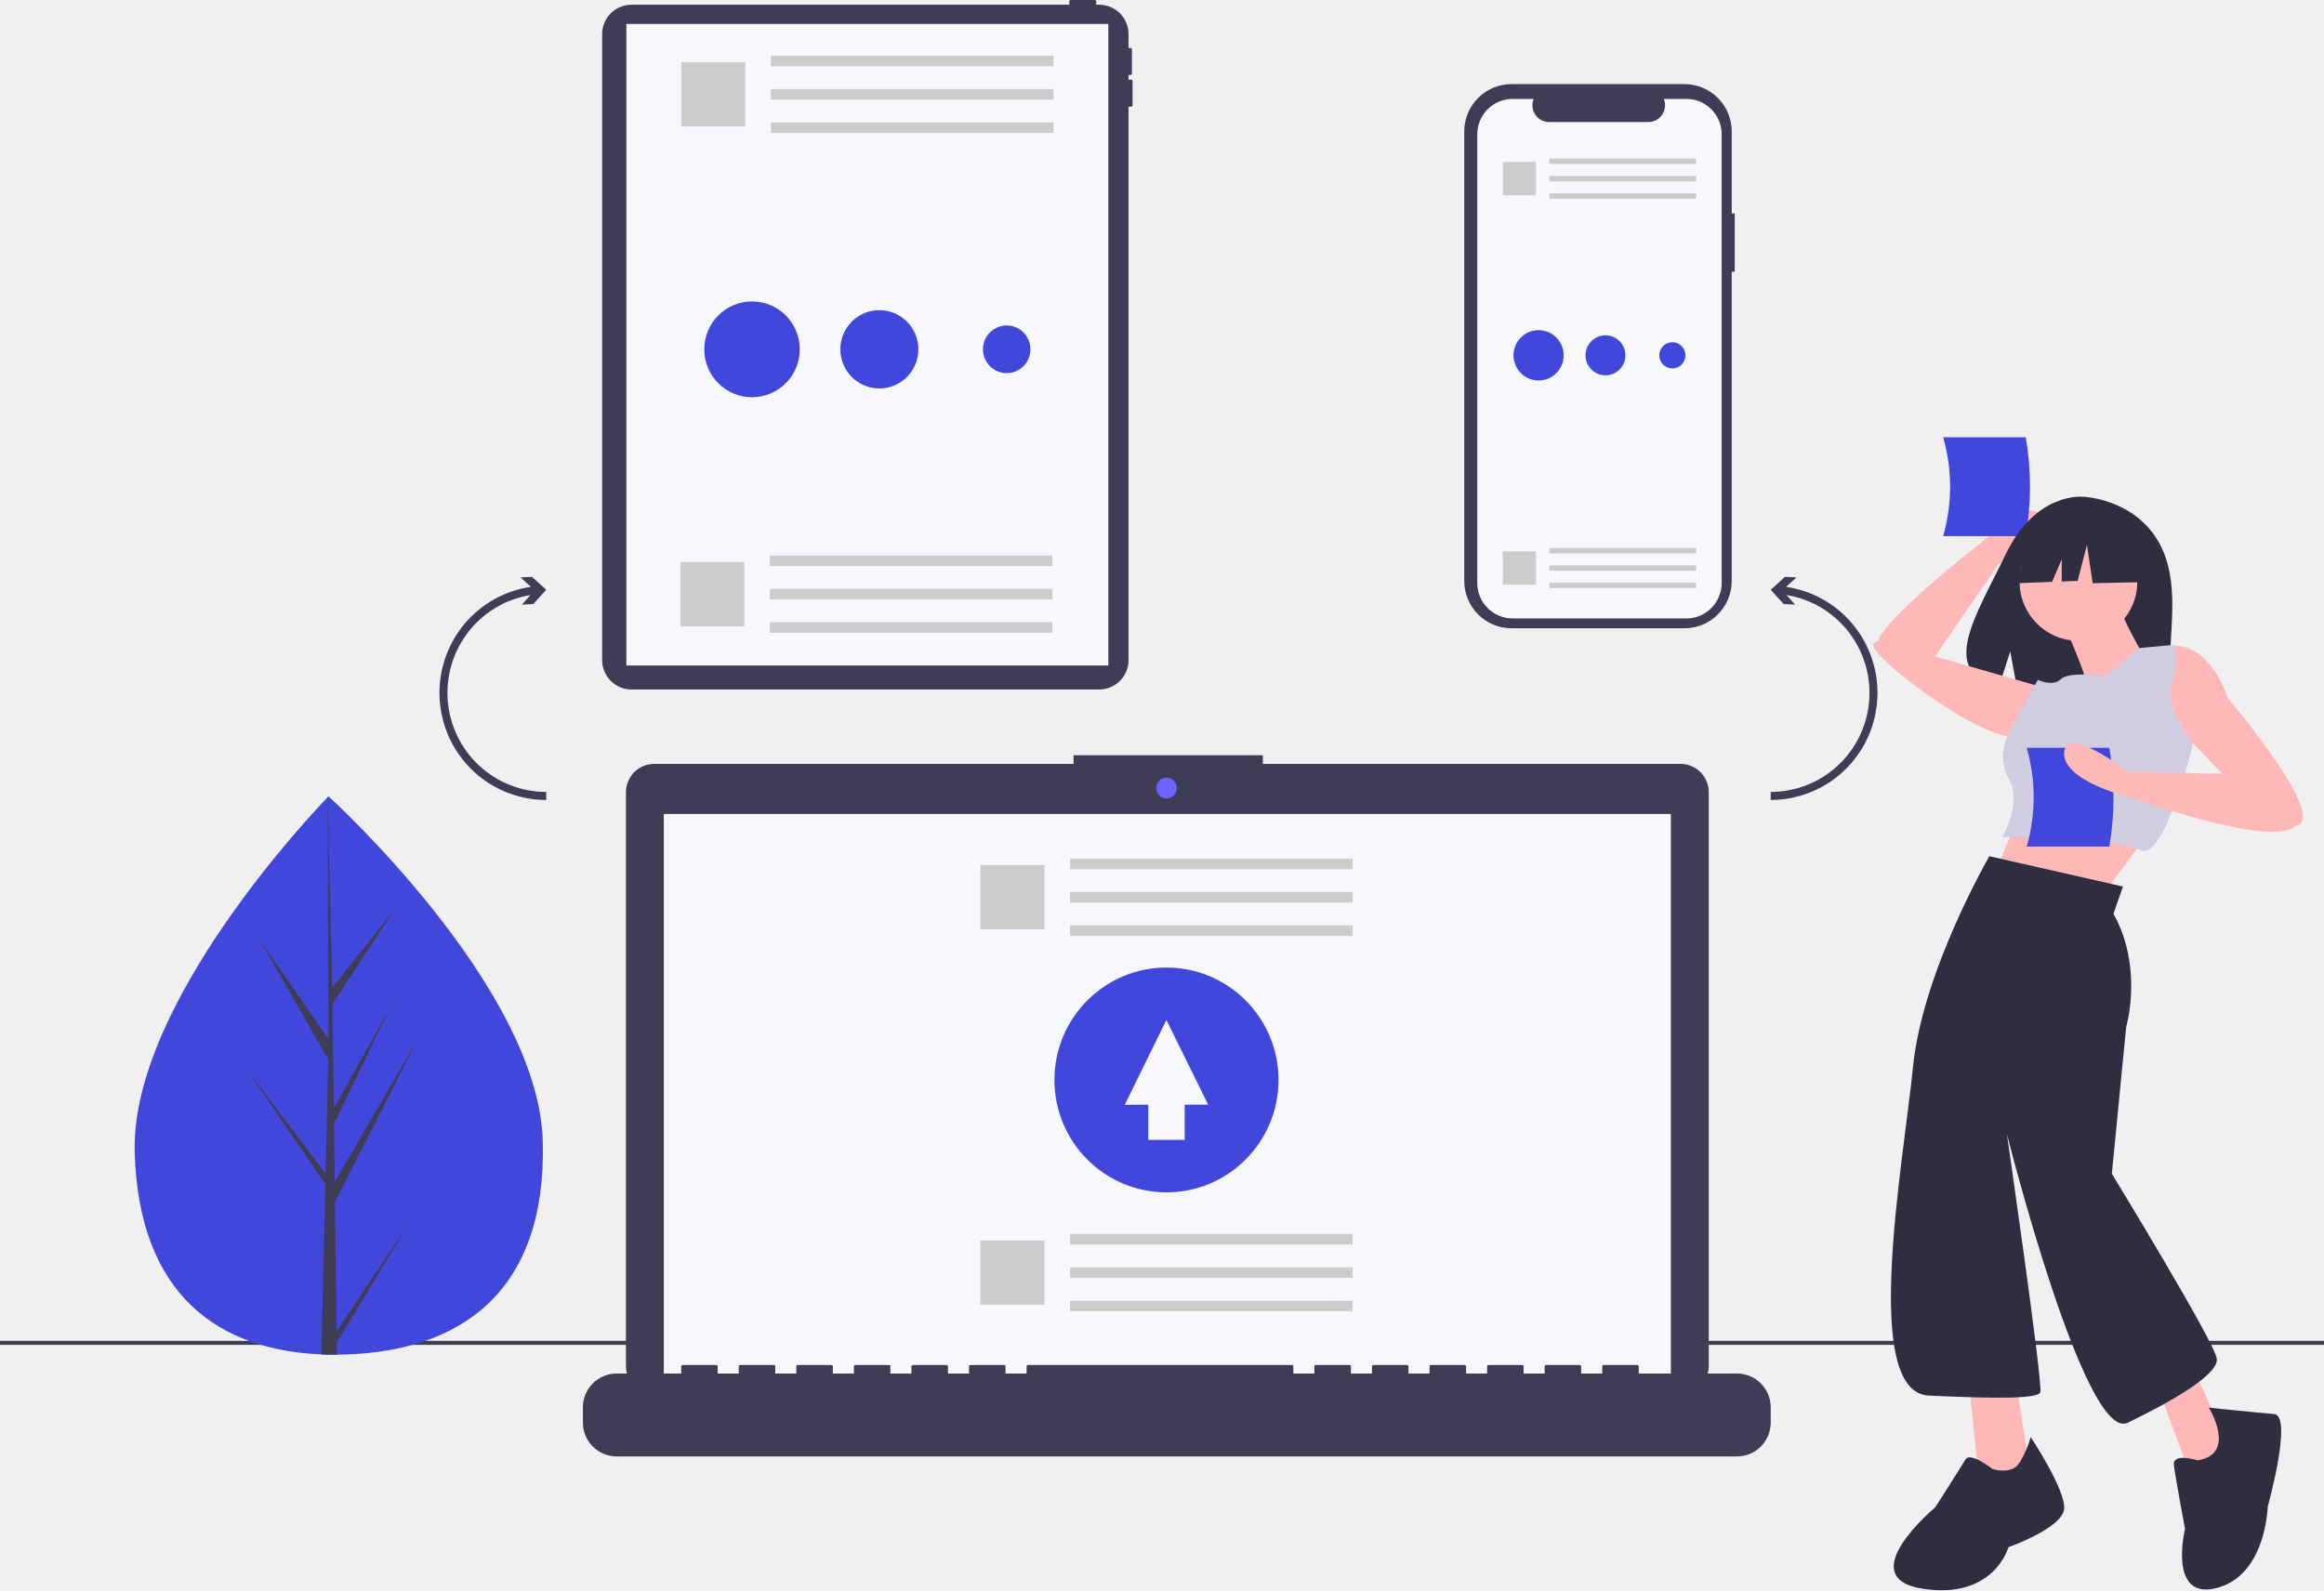
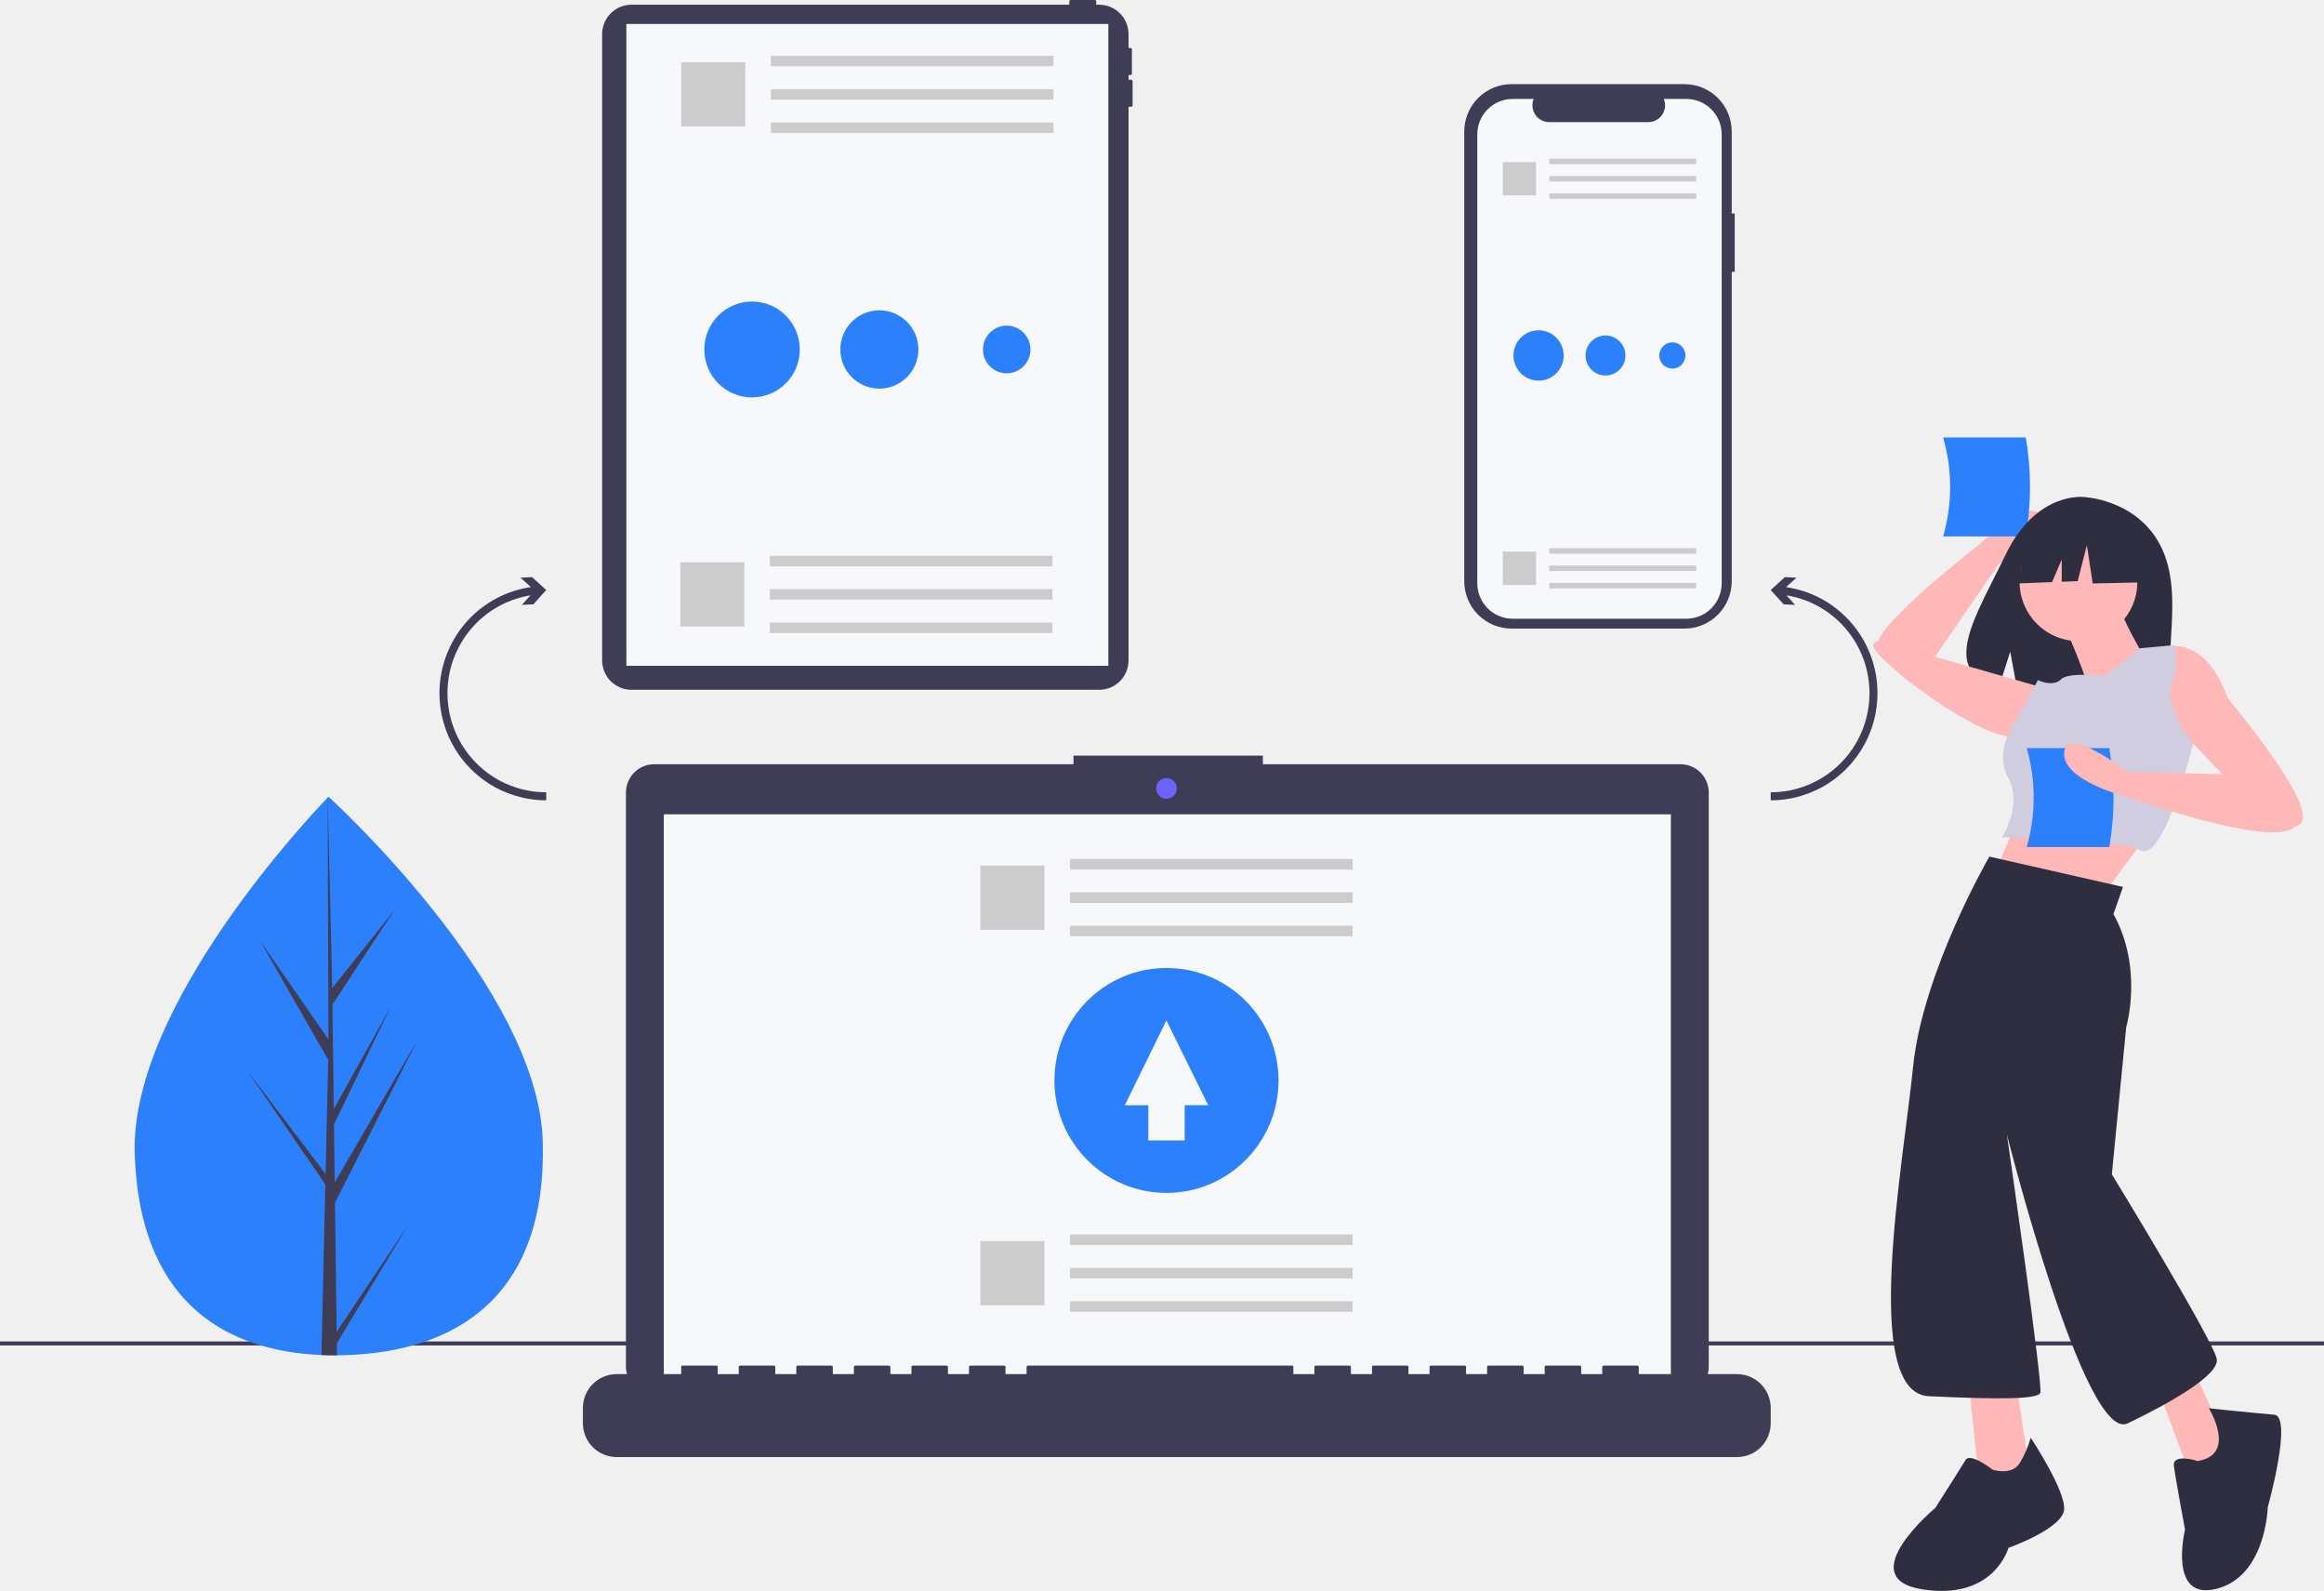
- <svg xmlns="http://www.w3.org/2000/svg" width="206" height="141" viewBox="0 0 206 141" fill="none">
+ <svg xmlns="http://www.w3.org/2000/svg" width="320" height="219" viewBox="0 0 320 219" fill="none">
  <g clip-path="url(#clip0)">
-     <path d="M100.273 7.065H100.034V6.646H100.213C100.245 6.646 100.275 6.634 100.298 6.611C100.32 6.589 100.333 6.558 100.333 6.527V4.371C100.333 4.339 100.32 4.309 100.298 4.286C100.275 4.264 100.245 4.251 100.213 4.251H100.034V3.027C100.034 2.685 99.967 2.345 99.837 2.029C99.706 1.713 99.514 1.425 99.273 1.183C99.032 0.941 98.745 0.749 98.43 0.618C98.115 0.487 97.777 0.419 97.436 0.419H97.17V0.12C97.17 0.088 97.158 0.058 97.135 0.035C97.113 0.013 97.083 0 97.051 0H94.903C94.871 0 94.841 0.013 94.819 0.035C94.796 0.058 94.784 0.088 94.784 0.12V0.419H55.973C55.632 0.419 55.294 0.487 54.978 0.618C54.663 0.749 54.377 0.941 54.135 1.183C53.894 1.425 53.703 1.713 53.572 2.029C53.441 2.345 53.374 2.685 53.374 3.027V58.526C53.374 58.869 53.441 59.208 53.572 59.524C53.702 59.841 53.894 60.128 54.135 60.37C54.377 60.612 54.663 60.804 54.978 60.936C55.294 61.067 55.632 61.134 55.973 61.134H97.436C97.777 61.134 98.115 61.067 98.43 60.936C98.745 60.804 99.032 60.612 99.273 60.37C99.514 60.128 99.706 59.841 99.837 59.524C99.967 59.208 100.034 58.869 100.034 58.526V9.461H100.273C100.305 9.461 100.335 9.448 100.357 9.425C100.38 9.403 100.392 9.373 100.392 9.341V7.185C100.392 7.153 100.38 7.123 100.357 7.101C100.335 7.078 100.305 7.065 100.273 7.065Z" fill="#3F3D56" />
-     <path d="M98.244 2.125H55.522V59.009H98.244V2.125Z" fill="#F6F8FC" />
-     <path d="M206 118.887H0V119.243H206V118.887Z" fill="#3F3D56" />
-     <path d="M48.108 101.132C48.505 114.799 40.547 119.808 30.561 120.1C30.328 120.107 30.098 120.111 29.868 120.113C29.405 120.117 28.946 120.109 28.492 120.09C19.46 119.714 12.31 114.902 11.94 102.192C11.557 89.038 27.827 71.947 29.048 70.683C29.049 70.683 29.049 70.683 29.05 70.682C29.096 70.633 29.12 70.609 29.12 70.609C29.12 70.609 47.71 87.466 48.108 101.132Z" fill="#4247DC" />
-     <path d="M29.841 118.031L36.185 108.564L29.854 119.05L29.867 120.115C29.404 120.118 28.945 120.111 28.491 120.092L28.806 106.398L28.797 106.292L28.809 106.272L28.839 104.978L21.892 94.856L28.831 104.009L28.855 104.283L29.093 93.937L23.092 83.442L29.11 92.119L29.047 70.685L29.048 70.613L29.05 70.683L29.448 87.577L34.917 80.715L29.466 89.032L29.585 98.287L34.618 89.254L29.604 99.647L29.67 104.793L36.989 92.212L29.692 106.588L29.841 118.031Z" fill="#3F3D56" />
-     <path d="M153.765 18.923H153.501V11.661C153.501 11.108 153.393 10.562 153.182 10.052C152.972 9.542 152.663 9.079 152.274 8.688C151.885 8.298 151.423 7.988 150.915 7.777C150.407 7.566 149.862 7.457 149.312 7.457H133.979C133.429 7.457 132.884 7.566 132.376 7.777C131.868 7.988 131.406 8.298 131.017 8.688C130.628 9.079 130.319 9.542 130.109 10.052C129.898 10.562 129.79 11.108 129.79 11.661V51.504C129.79 52.056 129.898 52.603 130.109 53.113C130.319 53.623 130.628 54.086 131.017 54.477C131.406 54.867 131.868 55.176 132.376 55.388C132.884 55.599 133.429 55.708 133.979 55.708H149.312C149.862 55.708 150.407 55.599 150.915 55.388C151.423 55.176 151.885 54.867 152.274 54.477C152.663 54.086 152.972 53.623 153.182 53.113C153.393 52.603 153.501 52.056 153.501 51.504V24.093H153.765V18.923Z" fill="#3F3D56" />
-     <path d="M152.609 11.908V51.694C152.609 52.526 152.28 53.325 151.693 53.914C151.107 54.502 150.311 54.833 149.481 54.834H134.074C133.244 54.833 132.449 54.502 131.862 53.914C131.276 53.325 130.946 52.526 130.946 51.694V11.908C130.946 11.076 131.276 10.277 131.862 9.689C132.449 9.1 133.244 8.77 134.074 8.77H135.943C135.851 8.996 135.816 9.242 135.841 9.485C135.866 9.728 135.95 9.962 136.086 10.164C136.222 10.367 136.406 10.534 136.621 10.649C136.836 10.764 137.076 10.824 137.319 10.824H146.104C146.347 10.824 146.587 10.764 146.802 10.649C147.018 10.534 147.201 10.367 147.337 10.164C147.473 9.962 147.557 9.728 147.582 9.485C147.607 9.242 147.572 8.996 147.48 8.77H149.481C150.311 8.77 151.106 9.1 151.693 9.689C152.279 10.277 152.609 11.076 152.609 11.908V11.908Z" fill="#F6F8FC" />
-     <path d="M150.35 14.059H137.333V14.544H150.35V14.059Z" fill="#CCCCCC" />
-     <path d="M150.35 15.598H137.333V16.083H150.35V15.598Z" fill="#CCCCCC" />
-     <path d="M150.35 17.133H137.333V17.618H150.35V17.133Z" fill="#CCCCCC" />
-     <path d="M136.154 14.359H133.205V17.319H136.154V14.359Z" fill="#CCCCCC" />
-     <path d="M150.35 48.588H137.333V49.073H150.35V48.588Z" fill="#CCCCCC" />
-     <path d="M150.35 50.123H137.333V50.608H150.35V50.123Z" fill="#CCCCCC" />
-     <path d="M150.35 51.66H137.333V52.145H150.35V51.66Z" fill="#CCCCCC" />
-     <path d="M136.154 48.887H133.205V51.846H136.154V48.887Z" fill="#CCCCCC" />
-     <path d="M148.961 67.731H111.944V66.965H95.158V67.731H57.988C57.66 67.731 57.334 67.796 57.03 67.922C56.726 68.048 56.45 68.233 56.218 68.466C55.985 68.7 55.801 68.977 55.675 69.282C55.549 69.587 55.484 69.913 55.484 70.243V121.109C55.484 121.775 55.748 122.414 56.218 122.886C56.687 123.357 57.324 123.622 57.988 123.622H148.961C149.625 123.622 150.262 123.357 150.732 122.886C151.201 122.414 151.465 121.775 151.465 121.109V70.243C151.465 69.913 151.4 69.587 151.274 69.282C151.149 68.977 150.964 68.7 150.732 68.466C150.499 68.233 150.223 68.048 149.919 67.922C149.615 67.796 149.29 67.731 148.961 67.731V67.731Z" fill="#3F3D56" />
-     <path d="M148.107 72.172H58.841V122.704H148.107V72.172Z" fill="#F6F8FC" />
-     <path d="M103.398 70.794C103.904 70.794 104.314 70.383 104.314 69.876C104.314 69.368 103.904 68.957 103.398 68.957C102.892 68.957 102.482 69.368 102.482 69.876C102.482 70.383 102.892 70.794 103.398 70.794Z" fill="#6C63FF" />
-     <path d="M153.971 121.786H145.259V121.156C145.259 121.14 145.256 121.124 145.249 121.108C145.243 121.093 145.234 121.079 145.222 121.068C145.211 121.056 145.197 121.047 145.182 121.041C145.167 121.034 145.151 121.031 145.134 121.031H142.148C142.131 121.031 142.115 121.034 142.1 121.041C142.085 121.047 142.071 121.056 142.06 121.068C142.048 121.079 142.039 121.093 142.033 121.108C142.026 121.124 142.023 121.14 142.023 121.156V121.786H140.156V121.156C140.156 121.14 140.153 121.124 140.147 121.108C140.141 121.093 140.131 121.079 140.12 121.068C140.108 121.056 140.095 121.047 140.079 121.041C140.064 121.034 140.048 121.031 140.032 121.031H137.045C137.029 121.031 137.012 121.034 136.997 121.041C136.982 121.047 136.968 121.056 136.957 121.068C136.945 121.079 136.936 121.093 136.93 121.108C136.924 121.124 136.92 121.14 136.92 121.156V121.786H135.054V121.156C135.054 121.14 135.05 121.124 135.044 121.108C135.038 121.093 135.029 121.079 135.017 121.068C135.006 121.056 134.992 121.047 134.977 121.041C134.962 121.034 134.945 121.031 134.929 121.031H131.942C131.926 121.031 131.91 121.034 131.895 121.041C131.88 121.047 131.866 121.056 131.854 121.068C131.843 121.079 131.834 121.093 131.827 121.108C131.821 121.124 131.818 121.14 131.818 121.156V121.786H129.951V121.156C129.951 121.14 129.948 121.124 129.941 121.108C129.935 121.093 129.926 121.079 129.915 121.068C129.903 121.056 129.889 121.047 129.874 121.041C129.859 121.034 129.843 121.031 129.827 121.031H126.84C126.823 121.031 126.807 121.034 126.792 121.041C126.777 121.047 126.763 121.056 126.752 121.068C126.74 121.079 126.731 121.093 126.725 121.108C126.718 121.124 126.715 121.14 126.715 121.156V121.786H124.848V121.156C124.848 121.14 124.845 121.124 124.839 121.108C124.833 121.093 124.823 121.079 124.812 121.068C124.8 121.056 124.787 121.047 124.771 121.041C124.756 121.034 124.74 121.031 124.724 121.031H121.737C121.721 121.031 121.704 121.034 121.689 121.041C121.674 121.047 121.66 121.056 121.649 121.068C121.637 121.079 121.628 121.093 121.622 121.108C121.616 121.124 121.612 121.14 121.612 121.156V121.786H119.746V121.156C119.746 121.14 119.742 121.124 119.736 121.108C119.73 121.093 119.721 121.079 119.709 121.068C119.698 121.056 119.684 121.047 119.669 121.041C119.654 121.034 119.638 121.031 119.621 121.031H116.634C116.618 121.031 116.602 121.034 116.587 121.041C116.572 121.047 116.558 121.056 116.546 121.068C116.535 121.079 116.526 121.093 116.519 121.108C116.513 121.124 116.51 121.14 116.51 121.156V121.786H114.643V121.156C114.643 121.14 114.64 121.124 114.634 121.108C114.627 121.093 114.618 121.079 114.607 121.068C114.595 121.056 114.581 121.047 114.566 121.041C114.551 121.034 114.535 121.031 114.519 121.031H91.121C91.105 121.031 91.089 121.034 91.073 121.041C91.058 121.047 91.045 121.056 91.033 121.068C91.022 121.079 91.012 121.093 91.006 121.108C91 121.124 90.997 121.14 90.997 121.156V121.786H89.13V121.156C89.13 121.14 89.127 121.124 89.12 121.108C89.114 121.093 89.105 121.079 89.093 121.068C89.082 121.056 89.068 121.047 89.053 121.041C89.038 121.034 89.022 121.031 89.005 121.031H86.018C86.002 121.031 85.986 121.034 85.971 121.041C85.956 121.047 85.942 121.056 85.93 121.068C85.919 121.079 85.91 121.093 85.903 121.108C85.897 121.124 85.894 121.14 85.894 121.156V121.786H84.027V121.156C84.027 121.14 84.024 121.124 84.018 121.108C84.011 121.093 84.002 121.079 83.991 121.068C83.979 121.056 83.965 121.047 83.95 121.041C83.935 121.034 83.919 121.031 83.903 121.031H80.916C80.9 121.031 80.883 121.034 80.868 121.041C80.853 121.047 80.839 121.056 80.828 121.068C80.816 121.079 80.807 121.093 80.801 121.108C80.795 121.124 80.791 121.14 80.791 121.156V121.786H78.924V121.156C78.924 121.14 78.921 121.124 78.915 121.108C78.909 121.093 78.9 121.079 78.888 121.068C78.876 121.056 78.863 121.047 78.848 121.041C78.833 121.034 78.816 121.031 78.8 121.031H75.813C75.797 121.031 75.781 121.034 75.766 121.041C75.75 121.047 75.737 121.056 75.725 121.068C75.714 121.079 75.704 121.093 75.698 121.108C75.692 121.124 75.689 121.14 75.689 121.156V121.786H73.822V121.156C73.822 121.14 73.819 121.124 73.812 121.108C73.806 121.093 73.797 121.079 73.785 121.068C73.774 121.056 73.76 121.047 73.745 121.041C73.73 121.034 73.714 121.031 73.697 121.031H70.71C70.694 121.031 70.678 121.034 70.663 121.041C70.648 121.047 70.634 121.056 70.623 121.068C70.611 121.079 70.602 121.093 70.596 121.108C70.589 121.124 70.586 121.14 70.586 121.156V121.786H68.719V121.156C68.719 121.14 68.716 121.124 68.71 121.108C68.704 121.093 68.694 121.079 68.683 121.068C68.671 121.056 68.657 121.047 68.642 121.041C68.627 121.034 68.611 121.031 68.595 121.031H65.608C65.591 121.031 65.575 121.034 65.56 121.041C65.545 121.047 65.531 121.056 65.52 121.068C65.508 121.079 65.499 121.093 65.493 121.108C65.487 121.124 65.483 121.14 65.483 121.156V121.786H63.617V121.156C63.617 121.14 63.613 121.124 63.607 121.108C63.601 121.093 63.592 121.079 63.58 121.068C63.569 121.056 63.555 121.047 63.54 121.041C63.525 121.034 63.508 121.031 63.492 121.031H60.505C60.489 121.031 60.473 121.034 60.458 121.041C60.443 121.047 60.429 121.056 60.417 121.068C60.406 121.079 60.397 121.093 60.39 121.108C60.384 121.124 60.381 121.14 60.381 121.156V121.786H54.656C53.864 121.786 53.104 122.102 52.544 122.664C51.984 123.226 51.669 123.988 51.669 124.783V126.139C51.669 126.934 51.984 127.696 52.544 128.258C53.104 128.82 53.864 129.136 54.656 129.136H153.971C154.763 129.136 155.523 128.82 156.083 128.258C156.643 127.696 156.958 126.934 156.958 126.139V124.783C156.958 124.39 156.88 124 156.73 123.636C156.58 123.273 156.36 122.942 156.083 122.664C155.805 122.386 155.476 122.165 155.114 122.014C154.751 121.864 154.363 121.786 153.971 121.786V121.786Z" fill="#3F3D56" />
-     <path d="M119.896 76.129H94.847V77.063H119.896V76.129Z" fill="#E6E6E6" />
-     <path d="M119.896 79.086H94.847V80.02H119.896V79.086Z" fill="#E6E6E6" />
-     <path d="M119.896 82.047H94.847V82.981H119.896V82.047Z" fill="#E6E6E6" />
-     <path d="M119.896 76.129H94.847V77.063H119.896V76.129Z" fill="#CCCCCC" />
-     <path d="M119.896 79.086H94.847V80.02H119.896V79.086Z" fill="#CCCCCC" />
-     <path d="M119.896 82.047H94.847V82.981H119.896V82.047Z" fill="#CCCCCC" />
-     <path d="M92.578 76.707H86.902V82.402H92.578V76.707Z" fill="#CCCCCC" />
-     <path d="M119.896 109.41H94.847V110.344H119.896V109.41Z" fill="#CCCCCC" />
-     <path d="M119.896 112.367H94.847V113.301H119.896V112.367Z" fill="#CCCCCC" />
-     <path d="M119.896 115.324H94.847V116.258H119.896V115.324Z" fill="#CCCCCC" />
-     <path d="M92.578 109.988H86.902V115.683H92.578V109.988Z" fill="#CCCCCC" />
-     <path d="M163.923 55.002C162.452 53.394 160.471 52.345 158.318 52.034L159.24 51.198L158.22 51.147L156.958 52.291L158.099 53.557L159.118 53.609L158.354 52.761C160.527 53.113 162.487 54.273 163.846 56.01C165.204 57.748 165.861 59.935 165.685 62.136C165.509 64.337 164.513 66.391 162.896 67.889C161.279 69.386 159.159 70.218 156.958 70.218V70.93C158.796 70.93 160.595 70.392 162.134 69.384C163.673 68.375 164.886 66.938 165.625 65.249C166.363 63.56 166.596 61.691 166.294 59.871C165.991 58.052 165.168 56.36 163.923 55.002V55.002Z" fill="#3F3D56" />
-     <path d="M41.452 55.002C42.924 53.394 44.904 52.345 47.058 52.034L46.136 51.198L47.156 51.147L48.417 52.291L47.277 53.557L46.257 53.609L47.021 52.761C44.849 53.113 42.888 54.273 41.53 56.01C40.171 57.748 39.514 59.935 39.691 62.136C39.867 64.337 40.862 66.391 42.48 67.889C44.097 69.386 46.217 70.218 48.417 70.218V70.93C46.579 70.93 44.781 70.392 43.242 69.384C41.703 68.375 40.49 66.938 39.751 65.249C39.012 63.56 38.78 61.691 39.082 59.871C39.384 58.052 40.208 56.36 41.452 55.002V55.002Z" fill="#3F3D56" />
-     <path d="M93.379 4.939H68.33V5.873H93.379V4.939Z" fill="#CCCCCC" />
-     <path d="M93.379 7.898H68.33V8.832H93.379V7.898Z" fill="#CCCCCC" />
-     <path d="M93.379 10.855H68.33V11.79H93.379V10.855Z" fill="#CCCCCC" />
-     <path d="M66.061 5.518H60.386V11.213H66.061V5.518Z" fill="#CCCCCC" />
-     <path d="M93.294 49.256H68.244V50.19H93.294V49.256Z" fill="#CCCCCC" />
-     <path d="M93.294 52.213H68.244V53.147H93.294V52.213Z" fill="#CCCCCC" />
-     <path d="M93.294 55.172H68.244V56.106H93.294V55.172Z" fill="#CCCCCC" />
-     <path d="M65.975 49.832H60.3V55.527H65.975V49.832Z" fill="#CCCCCC" />
-     <path d="M171.418 58.362L177.075 50.12C177.075 50.12 182 46.157 180.588 45.385C179.177 44.614 175.481 48.232 175.481 48.232C175.481 48.232 164.817 56.435 166.576 57.58C168.334 58.725 171.418 58.362 171.418 58.362Z" fill="#FFB8B8" />
-     <path d="M172.239 47.538H179.565C180.065 44.638 180.065 41.673 179.565 38.773H172.239C173.065 41.636 173.065 44.675 172.239 47.538V47.538Z" fill="#4247DC" />
-     <path d="M191.285 47.958C189.084 44.225 184.729 44.051 184.729 44.051C184.729 44.051 180.485 43.507 177.763 49.191C175.225 54.49 171.723 59.606 177.199 60.847L178.188 57.757L178.8 61.077C179.58 61.133 180.362 61.146 181.143 61.117C187.007 60.927 192.592 61.172 192.412 59.061C192.173 56.254 193.404 51.549 191.285 47.958Z" fill="#2F2E41" />
-     <path d="M179.58 70.965L176.76 77.473L186.63 79.03C186.63 79.03 191.282 72.663 191.705 72.238L179.58 70.965Z" fill="#FFB8B8" />
-     <path d="M184.234 56.816C187.115 56.816 189.45 54.472 189.45 51.581C189.45 48.69 187.115 46.346 184.234 46.346C181.352 46.346 179.017 48.69 179.017 51.581C179.017 54.472 181.352 56.816 184.234 56.816Z" fill="#FFB8B8" />
-     <path d="M182.965 55.401C182.965 55.401 185.362 60.778 185.08 61.344C184.798 61.91 190.156 58.373 190.156 58.373C190.156 58.373 187.9 54.552 188.041 53.986L182.965 55.401Z" fill="#FFB8B8" />
-     <path d="M190.86 57.666C190.86 57.666 195.09 55.261 197.487 61.911C197.487 61.911 205.383 71.249 203.973 72.947C202.563 74.645 197.205 68.844 197.205 68.844L193.821 65.306C193.821 65.306 189.027 64.033 189.45 61.345C189.873 58.656 190.86 57.666 190.86 57.666Z" fill="#FFB8B8" />
-     <path d="M180.991 60.92L171.121 58.09C171.121 58.09 165.904 55.968 166.045 57.241C166.186 58.514 175.633 65.73 178.735 65.306C181.837 64.881 180.991 60.92 180.991 60.92Z" fill="#FFB8B8" />
-     <path d="M186.631 59.929C186.631 59.929 183.388 59.505 182.683 60.212C181.978 60.919 180.638 60.283 180.638 60.283L178.382 64.386C178.382 64.386 176.761 66.721 178.03 68.984C179.299 71.248 177.466 74.22 177.466 74.22C177.466 74.22 187.618 74.22 189.733 75.352C191.848 76.484 194.397 65.907 194.397 65.907C194.397 65.907 191.777 62.688 192.482 60.707C193.187 58.726 192.764 57.17 192.764 57.17L189.662 57.453L186.631 59.929Z" fill="#D0CDE1" />
-     <path d="M174.505 122.466L175.633 133.361L180.004 131.097L178.594 121.617L174.505 122.466Z" fill="#FFB8B8" />
-     <path d="M191.001 122.326L194.671 132.176L198.196 129.629L193.821 120.062L191.001 122.326Z" fill="#FFB8B8" />
-     <path d="M180.004 127.422C179.782 128.219 179.45 128.981 179.017 129.686C178.312 130.818 176.62 130.252 176.62 130.252C176.62 130.252 174.646 128.695 174.223 129.403C173.8 130.11 171.544 133.647 171.544 133.647C171.544 133.647 164.071 139.873 170.416 140.864C176.761 141.854 178.03 137.185 178.03 137.185C178.03 137.185 182.824 135.487 182.965 133.789C183.106 132.091 180.004 127.422 180.004 127.422Z" fill="#2F2E41" />
-     <path d="M194.808 129.482C194.808 129.482 192.552 128.774 192.693 129.906C192.834 131.038 193.68 135.566 193.68 135.566C193.68 135.566 192.129 141.933 196.5 140.801C200.871 139.669 201.012 133.585 201.012 133.585C201.012 133.585 203.268 125.52 201.576 125.378C199.884 125.237 195.795 124.812 195.795 124.812C195.795 124.812 198.333 128.916 194.808 129.482Z" fill="#2F2E41" />
-     <path d="M190.312 47.598L186.009 45.336L180.067 46.261L178.838 51.71L181.898 51.592L182.753 49.59V51.559L184.165 51.504L184.985 48.317L185.497 51.71L190.517 51.607L190.312 47.598Z" fill="#2F2E41" />
-     <path d="M188.182 78.606L176.338 75.918C176.338 75.918 170.416 86.105 169.57 94.595C168.724 103.084 164.917 123.459 170.98 123.742C177.043 124.025 180.568 124.025 180.85 123.459C181.132 122.893 177.889 100.537 177.889 100.537C177.889 100.537 184.798 127.987 188.605 126.147C192.412 124.308 196.642 121.903 196.501 120.488C196.36 119.073 187.195 104.075 187.195 104.075L188.464 91.058C188.464 91.058 190.015 85.822 187.336 81.012L188.182 78.606Z" fill="#2F2E41" />
-     <path d="M179.646 75.069H186.971C187.471 72.169 187.471 69.205 186.971 66.305H179.646C180.471 69.168 180.471 72.207 179.646 75.069Z" fill="#4247DC" />
-     <path d="M201.012 68.701L188.604 68.418C188.604 68.418 183.105 64.173 182.964 66.72C182.823 69.267 188.745 70.682 188.745 70.682C188.745 70.682 201.476 75.266 203.43 73.257L201.012 68.701Z" fill="#FFB8B8" />
-     <path d="M66.66 35.221C68.998 35.221 70.892 33.319 70.892 30.974C70.892 28.628 68.998 26.727 66.66 26.727C64.323 26.727 62.428 28.628 62.428 30.974C62.428 33.319 64.323 35.221 66.66 35.221Z" fill="#4247DC" />
-     <path d="M77.947 34.443C79.857 34.443 81.405 32.889 81.405 30.973C81.405 29.056 79.857 27.502 77.947 27.502C76.037 27.502 74.488 29.056 74.488 30.973C74.488 32.889 76.037 34.443 77.947 34.443Z" fill="#4247DC" />
-     <path d="M89.233 33.084C90.395 33.084 91.337 32.139 91.337 30.973C91.337 29.807 90.395 28.861 89.233 28.861C88.071 28.861 87.129 29.807 87.129 30.973C87.129 32.139 88.071 33.084 89.233 33.084Z" fill="#4247DC" />
-     <path d="M136.382 33.736C137.61 33.736 138.605 32.737 138.605 31.505C138.605 30.272 137.61 29.273 136.382 29.273C135.154 29.273 134.158 30.272 134.158 31.505C134.158 32.737 135.154 33.736 136.382 33.736Z" fill="#4247DC" />
-     <path d="M142.311 33.28C143.287 33.28 144.078 32.486 144.078 31.506C144.078 30.527 143.287 29.732 142.311 29.732C141.334 29.732 140.543 30.527 140.543 31.506C140.543 32.486 141.334 33.28 142.311 33.28Z" fill="#4247DC" />
-     <path d="M148.239 32.668C148.88 32.668 149.399 32.148 149.399 31.505C149.399 30.863 148.88 30.342 148.239 30.342C147.599 30.342 147.08 30.863 147.08 31.505C147.08 32.148 147.599 32.668 148.239 32.668Z" fill="#4247DC" />
-     <path d="M103.397 105.722C108.882 105.722 113.328 101.26 113.328 95.756C113.328 90.251 108.882 85.789 103.397 85.789C97.912 85.789 93.465 90.251 93.465 95.756C93.465 101.26 97.912 105.722 103.397 105.722Z" fill="#4247DC" />
-     <path d="M107.092 97.946L103.388 90.438L99.702 97.956L101.785 97.953V101.071H105.008V97.949L107.092 97.946Z" fill="#F6F8FC" />
+     <path d="M155.763 10.974H155.392V10.323H155.67C155.719 10.323 155.767 10.303 155.801 10.268C155.836 10.234 155.856 10.186 155.856 10.137V6.789C155.856 6.74 155.836 6.692 155.801 6.657C155.767 6.623 155.719 6.603 155.67 6.603H155.392V4.702C155.392 4.17 155.288 3.643 155.085 3.152C154.882 2.66 154.585 2.214 154.21 1.837C153.835 1.461 153.39 1.163 152.9 0.959C152.41 0.756 151.885 0.651 151.355 0.651H150.943V0.186C150.943 0.137 150.924 0.089 150.889 0.054C150.854 0.02 150.807 0 150.758 0H147.421C147.372 0 147.325 0.02 147.29 0.054C147.255 0.089 147.236 0.137 147.236 0.186V0.651H86.947C86.417 0.651 85.892 0.756 85.402 0.959C84.912 1.163 84.467 1.461 84.093 1.837C83.718 2.214 83.42 2.66 83.218 3.152C83.015 3.643 82.91 4.17 82.91 4.702V90.902C82.91 91.434 83.015 91.961 83.217 92.452C83.42 92.944 83.718 93.39 84.093 93.766C84.467 94.143 84.912 94.441 85.402 94.645C85.892 94.848 86.417 94.953 86.947 94.953H151.355C151.885 94.953 152.41 94.848 152.9 94.645C153.39 94.441 153.835 94.143 154.21 93.766C154.585 93.39 154.882 92.944 155.085 92.452C155.288 91.961 155.392 91.434 155.392 90.902V14.694H155.763C155.812 14.694 155.859 14.674 155.894 14.639C155.929 14.605 155.948 14.557 155.948 14.508V11.16C155.948 11.111 155.929 11.063 155.894 11.028C155.859 10.994 155.812 10.974 155.763 10.974Z" fill="#3F3D56" />
+     <path d="M152.611 3.3H86.246V91.652H152.611V3.3Z" fill="#F6F8FC" />
+     <path d="M320 184.654H0V185.207H320V184.654Z" fill="#3F3D56" />
+     <path d="M74.732 157.08C75.35 178.308 62.988 186.087 47.474 186.542C47.114 186.553 46.755 186.559 46.398 186.561C45.678 186.567 44.966 186.555 44.261 186.525C30.23 185.941 19.124 178.468 18.549 158.726C17.955 138.296 43.228 111.751 45.124 109.787C45.126 109.787 45.126 109.787 45.128 109.785C45.2 109.71 45.237 109.673 45.237 109.673C45.237 109.673 74.114 135.854 74.732 157.08Z" fill="#2C80FC" />
+     <path d="M46.356 183.325L56.211 168.62L46.377 184.907L46.397 186.561C45.678 186.567 44.965 186.555 44.26 186.525L44.749 165.256L44.735 165.092L44.753 165.06L44.8 163.05L34.008 147.329L44.787 161.546L44.825 161.971L45.195 145.902L35.873 129.602L45.221 143.079L45.124 109.787L45.124 109.676L45.127 109.785L45.746 136.023L54.241 125.365L45.774 138.284L45.959 152.658L53.777 138.629L45.988 154.771L46.091 162.763L57.46 143.222L46.126 165.552L46.356 183.325Z" fill="#3F3D56" />
+     <path d="M238.86 29.392H238.45V18.112C238.45 17.254 238.281 16.405 237.954 15.613C237.627 14.821 237.148 14.101 236.544 13.495C235.94 12.889 235.222 12.408 234.433 12.08C233.644 11.752 232.797 11.583 231.943 11.583H208.124C207.27 11.583 206.423 11.752 205.634 12.08C204.845 12.408 204.127 12.889 203.523 13.495C202.919 14.101 202.439 14.821 202.112 15.613C201.785 16.405 201.617 17.254 201.617 18.112V79.997C201.617 80.854 201.785 81.703 202.112 82.495C202.439 83.287 202.919 84.007 203.523 84.613C204.127 85.219 204.845 85.7 205.634 86.028C206.423 86.357 207.27 86.525 208.124 86.525H231.943C232.797 86.525 233.644 86.357 234.433 86.028C235.222 85.7 235.94 85.219 236.544 84.613C237.148 84.007 237.627 83.287 237.954 82.495C238.281 81.703 238.45 80.854 238.45 79.997V37.422H238.86V29.392Z" fill="#3F3D56" />
+     <path d="M237.065 18.497V80.291C237.065 81.584 236.553 82.825 235.642 83.739C234.731 84.654 233.495 85.168 232.206 85.168H208.273C206.984 85.168 205.748 84.654 204.837 83.739C203.926 82.825 203.414 81.584 203.414 80.291V18.497C203.414 17.204 203.926 15.964 204.837 15.05C205.748 14.135 206.984 13.622 208.273 13.622H211.176C211.033 13.973 210.979 14.355 211.018 14.733C211.056 15.111 211.187 15.473 211.398 15.788C211.609 16.103 211.895 16.362 212.229 16.54C212.563 16.719 212.935 16.812 213.314 16.812H226.96C227.338 16.812 227.711 16.719 228.045 16.54C228.379 16.362 228.664 16.103 228.875 15.788C229.087 15.473 229.217 15.111 229.256 14.733C229.295 14.355 229.24 13.973 229.097 13.622H232.206C233.495 13.622 234.731 14.135 235.642 15.05C236.553 15.964 237.065 17.204 237.065 18.497Z" fill="#F6F8FC" />
+     <path d="M233.553 21.836H213.332V22.59H233.553V21.836Z" fill="#CCCCCC" />
+     <path d="M233.553 24.225H213.332V24.979H233.553V24.225Z" fill="#CCCCCC" />
+     <path d="M233.553 26.611H213.332V27.365H233.553V26.611Z" fill="#CCCCCC" />
+     <path d="M211.503 22.304H206.922V26.9H211.503V22.304Z" fill="#CCCCCC" />
+     <path d="M233.553 75.465H213.332V76.219H233.553V75.465Z" fill="#CCCCCC" />
+     <path d="M233.553 77.852H213.332V78.605H233.553V77.852Z" fill="#CCCCCC" />
+     <path d="M233.553 80.239H213.332V80.993H233.553V80.239Z" fill="#CCCCCC" />
+     <path d="M211.503 75.93H206.922V80.527H211.503V75.93Z" fill="#CCCCCC" />
+     <path d="M231.394 105.199H173.891V104.01H147.817V105.199H90.077C89.566 105.199 89.061 105.3 88.589 105.496C88.117 105.692 87.688 105.98 87.327 106.342C86.966 106.704 86.679 107.135 86.484 107.608C86.288 108.082 86.188 108.589 86.188 109.102V188.106C86.188 189.141 86.597 190.133 87.327 190.865C88.056 191.597 89.046 192.008 90.077 192.008H231.394C232.425 192.008 233.415 191.597 234.144 190.865C234.874 190.133 235.284 189.141 235.284 188.106V109.102C235.284 108.589 235.183 108.082 234.987 107.608C234.792 107.135 234.505 106.704 234.144 106.342C233.783 105.98 233.354 105.692 232.882 105.496C232.41 105.3 231.905 105.199 231.394 105.199Z" fill="#3F3D56" />
+     <path d="M230.069 112.097H91.402V190.582H230.069V112.097Z" fill="#F6F8FC" />
+     <path d="M160.618 109.957C161.403 109.957 162.04 109.318 162.04 108.53C162.04 107.742 161.403 107.103 160.618 107.103C159.832 107.103 159.195 107.742 159.195 108.53C159.195 109.318 159.832 109.957 160.618 109.957Z" fill="#6C63FF" />
+     <path d="M239.177 189.154H225.644V188.176C225.644 188.15 225.639 188.125 225.629 188.102C225.62 188.078 225.605 188.057 225.588 188.039C225.57 188.021 225.548 188.006 225.525 187.997C225.501 187.987 225.476 187.982 225.451 187.982H220.811C220.786 187.982 220.76 187.987 220.737 187.997C220.714 188.006 220.692 188.021 220.674 188.039C220.656 188.057 220.642 188.078 220.632 188.102C220.623 188.125 220.618 188.15 220.618 188.176V189.154H217.718V188.176C217.718 188.15 217.713 188.125 217.703 188.102C217.693 188.078 217.679 188.057 217.661 188.039C217.643 188.021 217.622 188.006 217.598 187.997C217.575 187.987 217.55 187.982 217.524 187.982H212.885C212.859 187.982 212.834 187.987 212.811 187.997C212.787 188.006 212.766 188.021 212.748 188.039C212.73 188.057 212.716 188.078 212.706 188.102C212.696 188.125 212.691 188.15 212.691 188.176V189.154H209.791V188.176C209.791 188.15 209.786 188.125 209.777 188.102C209.767 188.078 209.753 188.057 209.735 188.039C209.717 188.021 209.695 188.006 209.672 187.997C209.648 187.987 209.623 187.982 209.598 187.982H204.958C204.933 187.982 204.908 187.987 204.884 187.997C204.861 188.006 204.839 188.021 204.821 188.039C204.803 188.057 204.789 188.078 204.779 188.102C204.77 188.125 204.765 188.15 204.765 188.176V189.154H201.865V188.176C201.865 188.15 201.86 188.125 201.85 188.102C201.84 188.078 201.826 188.057 201.808 188.039C201.79 188.021 201.769 188.006 201.745 187.997C201.722 187.987 201.697 187.982 201.672 187.982H197.032C197.006 187.982 196.981 187.987 196.958 187.997C196.934 188.006 196.913 188.021 196.895 188.039C196.877 188.057 196.863 188.078 196.853 188.102C196.843 188.125 196.838 188.15 196.838 188.176V189.154H193.938V188.176C193.938 188.15 193.933 188.125 193.924 188.102C193.914 188.078 193.9 188.057 193.882 188.039C193.864 188.021 193.843 188.006 193.819 187.997C193.796 187.987 193.77 187.982 193.745 187.982H189.105C189.08 187.982 189.055 187.987 189.031 187.997C189.008 188.006 188.986 188.021 188.968 188.039C188.951 188.057 188.936 188.078 188.927 188.102C188.917 188.125 188.912 188.15 188.912 188.176V189.154H186.012V188.176C186.012 188.15 186.007 188.125 185.997 188.102C185.988 188.078 185.973 188.057 185.955 188.039C185.937 188.021 185.916 188.006 185.893 187.997C185.869 187.987 185.844 187.982 185.819 187.982H181.179C181.153 187.982 181.128 187.987 181.105 187.997C181.081 188.006 181.06 188.021 181.042 188.039C181.024 188.057 181.01 188.078 181 188.102C180.99 188.125 180.985 188.15 180.985 188.176V189.154H178.086V188.176C178.086 188.15 178.081 188.125 178.071 188.102C178.061 188.078 178.047 188.057 178.029 188.039C178.011 188.021 177.99 188.006 177.966 187.997C177.943 187.987 177.918 187.982 177.892 187.982H141.547C141.521 187.982 141.496 187.987 141.473 187.997C141.449 188.006 141.428 188.021 141.41 188.039C141.392 188.057 141.378 188.078 141.368 188.102C141.358 188.125 141.353 188.15 141.353 188.176V189.154H138.453V188.176C138.453 188.15 138.448 188.125 138.439 188.102C138.429 188.078 138.415 188.057 138.397 188.039C138.379 188.021 138.357 188.006 138.334 187.997C138.311 187.987 138.285 187.982 138.26 187.982H133.62C133.595 187.982 133.57 187.987 133.546 187.997C133.523 188.006 133.501 188.021 133.483 188.039C133.465 188.057 133.451 188.078 133.442 188.102C133.432 188.125 133.427 188.15 133.427 188.176V189.154H130.527V188.176C130.527 188.15 130.522 188.125 130.512 188.102C130.502 188.078 130.488 188.057 130.47 188.039C130.452 188.021 130.431 188.006 130.408 187.997C130.384 187.987 130.359 187.982 130.334 187.982H125.694C125.668 187.982 125.643 187.987 125.62 187.997C125.596 188.006 125.575 188.021 125.557 188.039C125.539 188.057 125.525 188.078 125.515 188.102C125.505 188.125 125.5 188.15 125.5 188.176V189.154H122.6V188.176C122.6 188.15 122.595 188.125 122.586 188.102C122.576 188.078 122.562 188.057 122.544 188.039C122.526 188.021 122.505 188.006 122.481 187.997C122.458 187.987 122.433 187.982 122.407 187.982H117.767C117.742 187.982 117.717 187.987 117.693 187.997C117.67 188.006 117.649 188.021 117.631 188.039C117.613 188.057 117.598 188.078 117.589 188.102C117.579 188.125 117.574 188.15 117.574 188.176V189.154H114.674V188.176C114.674 188.15 114.669 188.125 114.659 188.102C114.65 188.078 114.635 188.057 114.617 188.039C114.599 188.021 114.578 188.006 114.555 187.997C114.531 187.987 114.506 187.982 114.481 187.982H109.841C109.815 187.982 109.79 187.987 109.767 187.997C109.743 188.006 109.722 188.021 109.704 188.039C109.686 188.057 109.672 188.078 109.662 188.102C109.653 188.125 109.648 188.15 109.648 188.176V189.154H106.748V188.176C106.748 188.15 106.743 188.125 106.733 188.102C106.723 188.078 106.709 188.057 106.691 188.039C106.673 188.021 106.652 188.006 106.628 187.997C106.605 187.987 106.58 187.982 106.554 187.982H101.914C101.889 187.982 101.864 187.987 101.84 187.997C101.817 188.006 101.796 188.021 101.778 188.039C101.76 188.057 101.746 188.078 101.736 188.102C101.726 188.125 101.721 188.15 101.721 188.176V189.154H98.821V188.176C98.821 188.15 98.816 188.125 98.806 188.102C98.797 188.078 98.782 188.057 98.764 188.039C98.747 188.021 98.725 188.006 98.702 187.997C98.678 187.987 98.653 187.982 98.628 187.982H93.988C93.963 187.982 93.938 187.987 93.914 187.997C93.891 188.006 93.869 188.021 93.851 188.039C93.833 188.057 93.819 188.078 93.809 188.102C93.8 188.125 93.795 188.15 93.795 188.176V189.154H84.902C83.671 189.154 82.491 189.645 81.621 190.518C80.751 191.391 80.262 192.575 80.262 193.81V195.915C80.262 197.15 80.751 198.334 81.621 199.207C82.491 200.08 83.671 200.57 84.902 200.57H239.177C240.408 200.57 241.588 200.08 242.458 199.207C243.328 198.334 243.817 197.15 243.817 195.915V193.81C243.817 193.198 243.697 192.593 243.464 192.028C243.231 191.463 242.889 190.95 242.458 190.518C242.027 190.086 241.516 189.743 240.953 189.509C240.39 189.275 239.786 189.154 239.177 189.154Z" fill="#3F3D56" />
+     <path d="M186.248 118.243H147.336V119.694H186.248V118.243Z" fill="#E6E6E6" />
+     <path d="M186.248 122.838H147.336V124.289H186.248V122.838Z" fill="#E6E6E6" />
+     <path d="M186.248 127.432H147.336V128.883H186.248V127.432Z" fill="#E6E6E6" />
+     <path d="M186.248 118.243H147.336V119.694H186.248V118.243Z" fill="#CCCCCC" />
+     <path d="M186.248 122.838H147.336V124.289H186.248V122.838Z" fill="#CCCCCC" />
+     <path d="M186.248 127.432H147.336V128.883H186.248V127.432Z" fill="#CCCCCC" />
+     <path d="M143.812 119.141H134.996V127.986H143.812V119.141Z" fill="#CCCCCC" />
+     <path d="M186.248 169.935H147.336V171.386H186.248V169.935Z" fill="#CCCCCC" />
+     <path d="M186.248 174.53H147.336V175.981H186.248V174.53Z" fill="#CCCCCC" />
+     <path d="M186.248 179.124H147.336V180.574H186.248V179.124Z" fill="#CCCCCC" />
+     <path d="M143.812 170.833H134.996V179.679H143.812V170.833Z" fill="#CCCCCC" />
+     <path d="M254.636 85.429C252.35 82.931 249.274 81.302 245.929 80.819L247.361 79.521L245.777 79.44L243.816 81.218L245.588 83.185L247.172 83.265L245.985 81.948C249.36 82.495 252.406 84.297 254.516 86.995C256.626 89.694 257.646 93.09 257.373 96.509C257.099 99.928 255.552 103.118 253.04 105.445C250.528 107.771 247.235 109.062 243.817 109.062V110.168C246.672 110.168 249.466 109.333 251.857 107.766C254.247 106.199 256.131 103.968 257.279 101.344C258.426 98.72 258.788 95.818 258.318 92.992C257.849 90.166 256.569 87.538 254.636 85.429Z" fill="#3F3D56" />
+     <path d="M64.394 85.429C66.68 82.931 69.756 81.302 73.101 80.819L71.669 79.521L73.253 79.44L75.213 81.218L73.442 83.185L71.858 83.265L73.045 81.948C69.67 82.495 66.624 84.297 64.514 86.995C62.404 89.694 61.384 93.09 61.657 96.509C61.931 99.928 63.478 103.118 65.99 105.445C68.502 107.771 71.795 109.062 75.213 109.062V110.168C72.358 110.168 69.564 109.333 67.173 107.766C64.783 106.199 62.898 103.968 61.751 101.344C60.603 98.72 60.242 95.818 60.712 92.992C61.181 90.166 62.46 87.538 64.394 85.429Z" fill="#3F3D56" />
+     <path d="M145.056 7.672H106.145V9.123H145.056V7.672Z" fill="#CCCCCC" />
+     <path d="M145.056 12.267H106.145V13.718H145.056V12.267Z" fill="#CCCCCC" />
+     <path d="M145.056 16.86H106.145V18.311H145.056V16.86Z" fill="#CCCCCC" />
+     <path d="M102.621 8.569H93.805V17.415H102.621V8.569Z" fill="#CCCCCC" />
+     <path d="M144.92 76.503H106.008V77.954H144.92V76.503Z" fill="#CCCCCC" />
+     <path d="M144.92 81.097H106.008V82.547H144.92V81.097Z" fill="#CCCCCC" />
+     <path d="M144.92 85.692H106.008V87.143H144.92V85.692Z" fill="#CCCCCC" />
+     <path d="M102.488 77.399H93.672V86.245H102.488V77.399Z" fill="#CCCCCC" />
+     <path d="M266.279 90.647L275.066 77.846C275.066 77.846 282.718 71.691 280.525 70.492C278.332 69.293 272.59 74.913 272.59 74.913C272.59 74.913 256.026 87.654 258.757 89.433C261.489 91.211 266.279 90.647 266.279 90.647Z" fill="#FFB8B8" />
+     <path d="M267.559 73.836H278.938C279.714 69.332 279.714 64.727 278.938 60.223H267.559C268.841 64.67 268.841 69.39 267.559 73.836Z" fill="#2C80FC" />
+     <path d="M297.141 74.487C293.721 68.689 286.956 68.419 286.956 68.419C286.956 68.419 280.363 67.573 276.134 76.403C272.193 84.633 266.752 92.579 275.259 94.506L276.795 89.708L277.747 94.863C278.958 94.951 280.173 94.971 281.386 94.925C290.495 94.63 299.171 95.012 298.891 91.732C298.52 87.372 300.431 80.065 297.141 74.487Z" fill="#2F2E41" />
+     <path d="M278.959 110.223L274.578 120.332L289.91 122.749C289.91 122.749 297.138 112.86 297.795 112.201L278.959 110.223Z" fill="#FFB8B8" />
+     <path d="M286.19 88.246C290.666 88.246 294.294 84.606 294.294 80.115C294.294 75.624 290.666 71.984 286.19 71.984C281.714 71.984 278.086 75.624 278.086 80.115C278.086 84.606 281.714 88.246 286.19 88.246Z" fill="#FFB8B8" />
+     <path d="M284.219 86.049C284.219 86.049 287.942 94.4 287.504 95.279C287.066 96.158 295.389 90.664 295.389 90.664C295.389 90.664 291.885 84.731 292.104 83.852L284.219 86.049Z" fill="#FFB8B8" />
+     <path d="M296.481 89.566C296.481 89.566 303.052 85.829 306.775 96.158C306.775 96.158 319.041 110.663 316.851 113.3C314.66 115.937 306.337 106.927 306.337 106.927L301.081 101.433C301.081 101.433 293.634 99.455 294.291 95.279C294.948 91.104 296.481 89.566 296.481 89.566Z" fill="#FFB8B8" />
+     <path d="M281.151 94.62L265.819 90.225C265.819 90.225 257.715 86.928 257.934 88.906C258.153 90.884 272.828 102.092 277.646 101.432C282.465 100.773 281.151 94.62 281.151 94.62Z" fill="#FFB8B8" />
+     <path d="M289.912 93.081C289.912 93.081 284.875 92.422 283.78 93.521C282.685 94.62 280.604 93.631 280.604 93.631L277.099 100.004C277.099 100.004 274.581 103.63 276.552 107.146C278.523 110.662 275.676 115.277 275.676 115.277C275.676 115.277 291.446 115.277 294.731 117.035C298.016 118.794 301.976 102.366 301.976 102.366C301.976 102.366 297.907 97.367 299.002 94.29C300.097 91.213 299.44 88.796 299.44 88.796L294.622 89.235L289.912 93.081Z" fill="#D0CDE1" />
+     <path d="M271.074 190.217L272.827 207.138L279.616 203.622L277.426 188.898L271.074 190.217Z" fill="#FFB8B8" />
+     <path d="M296.699 189.997L302.401 205.294L307.876 201.339L301.08 186.48L296.699 189.997Z" fill="#FFB8B8" />
+     <path d="M279.616 197.908C279.271 199.146 278.755 200.33 278.083 201.424C276.988 203.182 274.359 202.303 274.359 202.303C274.359 202.303 271.293 199.886 270.636 200.984C269.979 202.083 266.474 207.577 266.474 207.577C266.474 207.577 254.866 217.247 264.722 218.785C274.578 220.323 276.55 213.071 276.55 213.071C276.55 213.071 283.996 210.434 284.215 207.797C284.434 205.16 279.616 197.908 279.616 197.908Z" fill="#2F2E41" />
+     <path d="M302.616 201.113C302.616 201.113 299.111 200.014 299.33 201.772C299.549 203.53 300.863 210.562 300.863 210.562C300.863 210.562 298.454 220.452 305.244 218.693C312.034 216.935 312.253 207.486 312.253 207.486C312.253 207.486 315.757 194.959 313.129 194.739C310.5 194.52 304.149 193.86 304.149 193.86C304.149 193.86 308.091 200.233 302.616 201.113Z" fill="#2F2E41" />
+     <path d="M295.628 73.928L288.945 70.415L279.714 71.852L277.805 80.315L282.558 80.132L283.886 77.022V80.08L286.08 79.996L287.353 75.046L288.149 80.315L295.947 80.155L295.628 73.928Z" fill="#2F2E41" />
+     <path d="M292.322 122.091L273.924 117.915C273.924 117.915 264.725 133.738 263.411 146.924C262.097 160.109 256.183 191.755 265.601 192.195C275.019 192.634 280.495 192.634 280.933 191.755C281.371 190.876 276.334 156.154 276.334 156.154C276.334 156.154 287.066 198.788 292.98 195.931C298.893 193.074 305.464 189.338 305.245 187.14C305.026 184.943 290.789 161.648 290.789 161.648L292.761 141.43C292.761 141.43 295.17 133.298 291.008 125.827L292.322 122.091Z" fill="#2F2E41" />
+     <path d="M279.062 116.596H290.442C291.218 112.092 291.218 107.487 290.442 102.983H279.062C280.344 107.429 280.344 112.149 279.062 116.596Z" fill="#2C80FC" />
+     <path d="M312.254 106.707L292.98 106.267C292.98 106.267 284.438 99.674 284.219 103.63C284 107.586 293.199 109.784 293.199 109.784C293.199 109.784 312.975 116.904 316.009 113.783L312.254 106.707Z" fill="#FFB8B8" />
+     <path d="M103.551 54.704C107.182 54.704 110.125 51.751 110.125 48.107C110.125 44.464 107.182 41.511 103.551 41.511C99.92 41.511 96.977 44.464 96.977 48.107C96.977 51.751 99.92 54.704 103.551 54.704Z" fill="#2C80FC" />
+     <path d="M121.083 53.497C124.05 53.497 126.455 51.084 126.455 48.107C126.455 45.13 124.05 42.716 121.083 42.716C118.116 42.716 115.711 45.13 115.711 48.107C115.711 51.084 118.116 53.497 121.083 53.497Z" fill="#2C80FC" />
+     <path d="M138.616 51.386C140.421 51.386 141.885 49.918 141.885 48.107C141.885 46.295 140.421 44.827 138.616 44.827C136.811 44.827 135.348 46.295 135.348 48.107C135.348 49.918 136.811 51.386 138.616 51.386Z" fill="#2C80FC" />
+     <path d="M211.852 52.399C213.76 52.399 215.306 50.847 215.306 48.933C215.306 47.019 213.76 45.468 211.852 45.468C209.945 45.468 208.398 47.019 208.398 48.933C208.398 50.847 209.945 52.399 211.852 52.399Z" fill="#2C80FC" />
+     <path d="M221.066 51.69C222.583 51.69 223.812 50.456 223.812 48.934C223.812 47.413 222.583 46.179 221.066 46.179C219.55 46.179 218.32 47.413 218.32 48.934C218.32 50.456 219.55 51.69 221.066 51.69Z" fill="#2C80FC" />
+     <path d="M230.273 50.741C231.268 50.741 232.074 49.932 232.074 48.934C232.074 47.936 231.268 47.127 230.273 47.127C229.279 47.127 228.473 47.936 228.473 48.934C228.473 49.932 229.279 50.741 230.273 50.741Z" fill="#2C80FC" />
+     <path d="M160.616 164.207C169.136 164.207 176.044 157.276 176.044 148.727C176.044 140.178 169.136 133.247 160.616 133.247C152.095 133.247 145.188 140.178 145.188 148.727C145.188 157.276 152.095 164.207 160.616 164.207Z" fill="#2C80FC" />
+     <path d="M166.359 152.132L160.604 140.47L154.879 152.147L158.114 152.142V156.985H163.121V152.136L166.359 152.132Z" fill="#F6F8FC" />
  </g>
  <defs>
    <clipPath id="clip0">
-       <rect width="206" height="141" fill="white" />
+       <rect width="320" height="219" fill="white" />
    </clipPath>
  </defs>
</svg>
